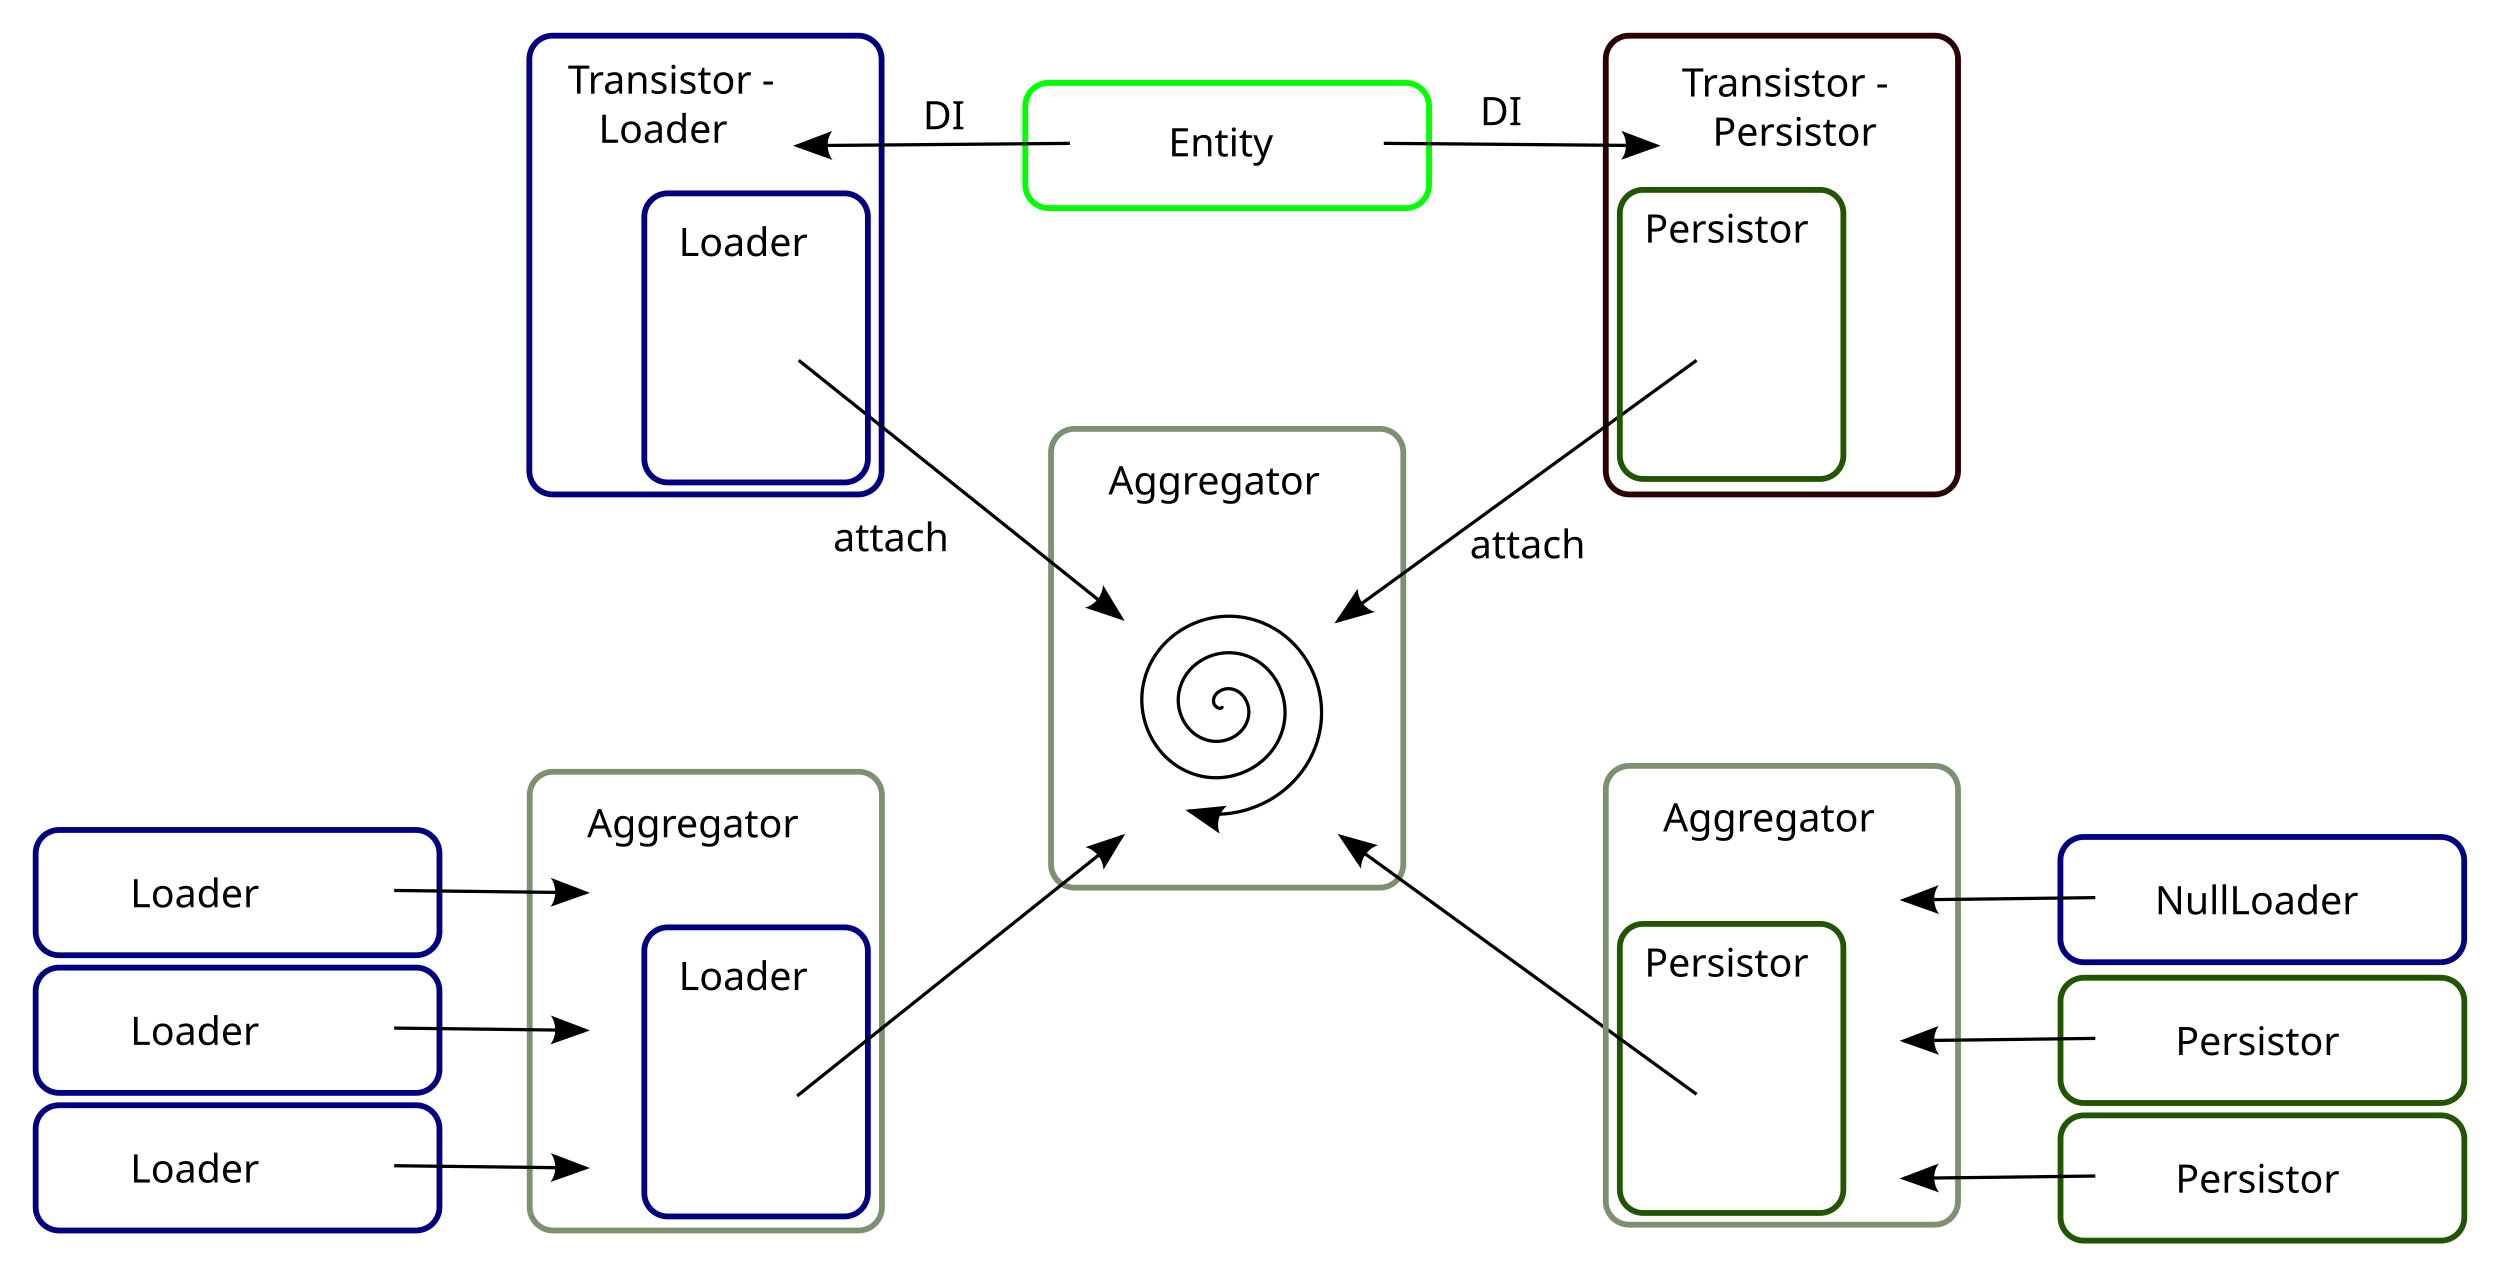
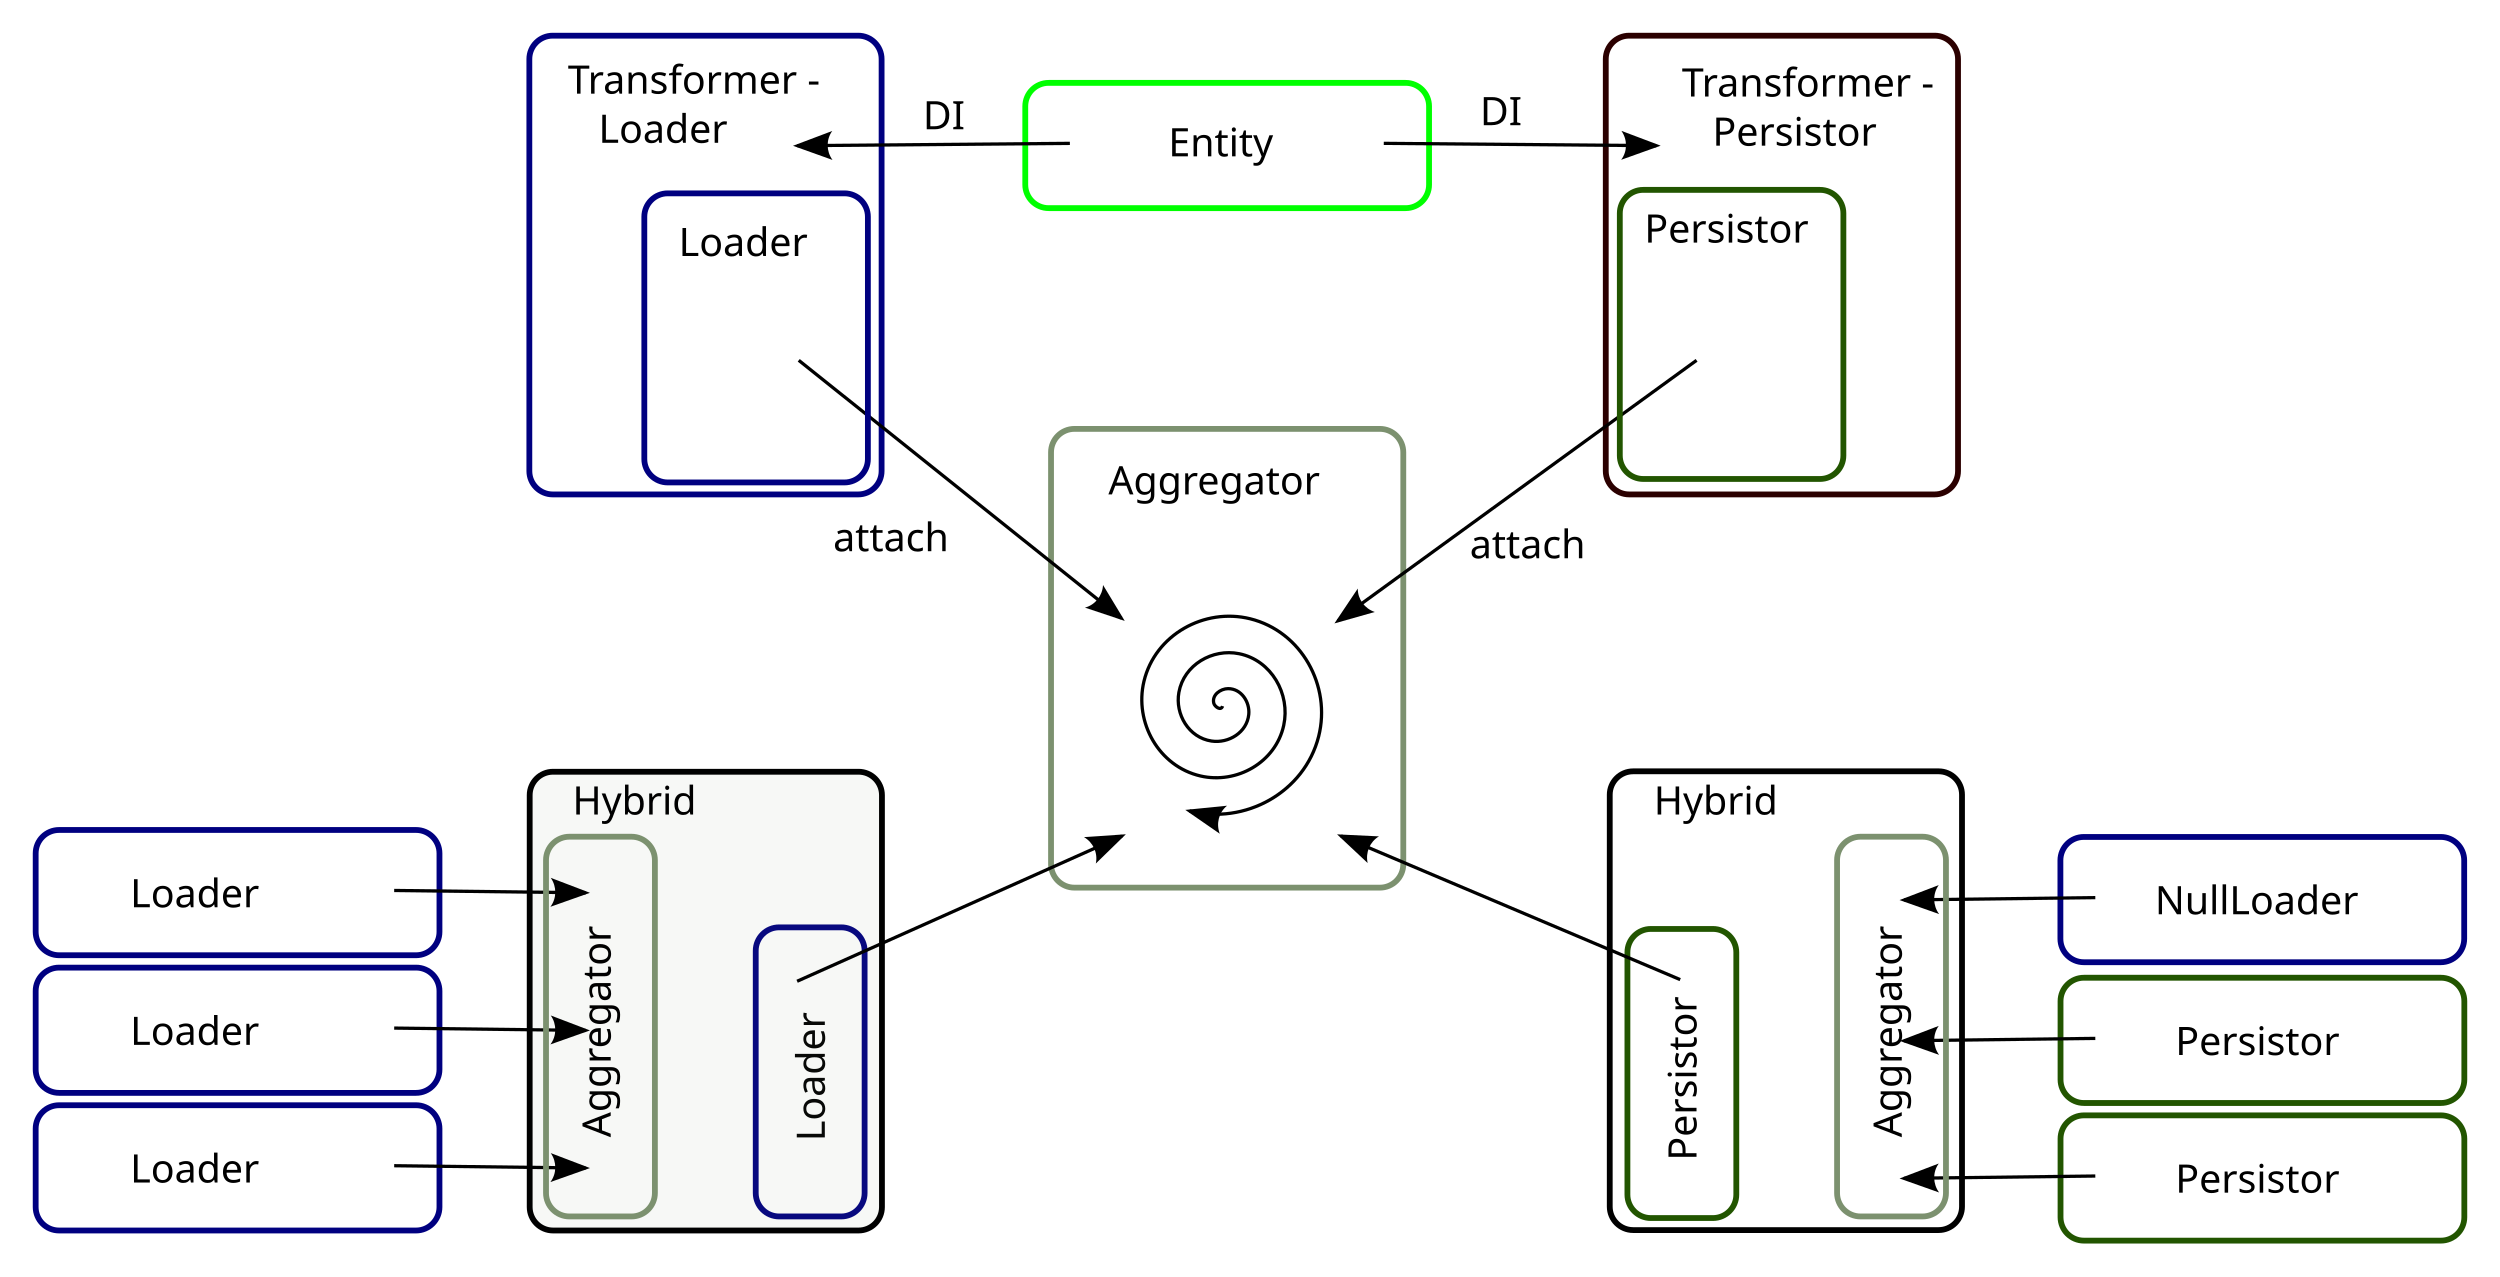
<svg xmlns="http://www.w3.org/2000/svg" width="762.939" height="389.496" id="svg2" version="1.1">
  <defs id="defs4">
    <marker orient="auto" refY="0" refX="0" id="Arrow2Lend" style="overflow:visible">
      <path id="path3831" style="fill-rule:evenodd;stroke-width:0.625;stroke-linejoin:round" d="M 8.719,4.034 -2.207,0.016 8.719,-4.002 c -1.745,2.372 -1.735,5.617 -6e-7,8.035 z" transform="matrix(-1.1,0,0,-1.1,-1.1,0)" />
    </marker>
    <marker orient="auto" refY="0" refX="0" id="Arrow2Lend-1" style="overflow:visible">
      <path id="path3831-6" style="fill-rule:evenodd;stroke-width:0.625;stroke-linejoin:round" d="M 8.719,4.034 -2.207,0.016 8.719,-4.002 c -1.745,2.372 -1.735,5.617 -6e-7,8.035 z" transform="matrix(-1.1,0,0,-1.1,-1.1,0)" />
    </marker>
    <marker orient="auto" refY="0" refX="0" id="Arrow2Lend-4" style="overflow:visible">
      <path id="path3831-8" style="fill-rule:evenodd;stroke-width:0.625;stroke-linejoin:round" d="M 8.719,4.034 -2.207,0.016 8.719,-4.002 c -1.745,2.372 -1.735,5.617 -6e-7,8.035 z" transform="matrix(-1.1,0,0,-1.1,-1.1,0)" />
    </marker>
    <marker orient="auto" refY="0" refX="0" id="Arrow2Lend-6" style="overflow:visible">
      <path id="path3831-5" style="fill-rule:evenodd;stroke-width:0.625;stroke-linejoin:round" d="M 8.719,4.034 -2.207,0.016 8.719,-4.002 c -1.745,2.372 -1.735,5.617 -6e-7,8.035 z" transform="matrix(-1.1,0,0,-1.1,-1.1,0)" />
    </marker>
    <marker orient="auto" refY="0" refX="0" id="Arrow2Lend-64" style="overflow:visible">
      <path id="path3831-0" style="fill-rule:evenodd;stroke-width:0.625;stroke-linejoin:round" d="M 8.719,4.034 -2.207,0.016 8.719,-4.002 c -1.745,2.372 -1.735,5.617 -6e-7,8.035 z" transform="matrix(-1.1,0,0,-1.1,-1.1,0)" />
    </marker>
  </defs>
  <g id="layer1" transform="translate(-36.74398,-332.9049)">
    <rect style="fill:none;stroke:#7c916f;stroke-width:1.772;stroke-linecap:square;stroke-miterlimit:4;stroke-opacity:1;stroke-dasharray:none;stroke-dashoffset:0" id="rect2985" width="107.5" height="140" x="357.494" y="463.791" ry="7.143" rx="7.143" />
    <text xml:space="preserve" style="font-size:40px;font-style:normal;font-weight:normal;line-height:125%;letter-spacing:0px;word-spacing:0px;fill:#000000;fill-opacity:1;stroke:none;font-family:Sans" x="374.994" y="483.791" id="text2989">
      <tspan x="374.994" y="483.791" id="tspan2997" style="font-size:12px">Aggregator</tspan>
    </text>
    <rect rx="7.143" ry="7.143" y="343.791" x="198.286" height="140" width="107.5" id="rect3005" style="fill:none;stroke:#000080;stroke-width:1.772;stroke-linecap:square;stroke-miterlimit:4;stroke-opacity:1;stroke-dasharray:none;stroke-dashoffset:0" />
    <text xml:space="preserve" style="font-size:40px;font-style:normal;font-weight:normal;line-height:125%;letter-spacing:0px;word-spacing:0px;fill:#000000;fill-opacity:1;stroke:none;font-family:Sans" x="550" y="362.362" id="text3007">
-       <tspan id="tspan3009" x="550" y="362.362" style="font-size:12px">Transistor -</tspan>
+       <tspan id="tspan3009" x="550" y="362.362" style="font-size:12px">Transformer -</tspan>
      <tspan x="550" y="377.362" style="font-size:12px" id="tspan4686">   Persistor</tspan>
    </text>
    <rect style="fill:none;stroke:#2b0000;stroke-width:1.772;stroke-linecap:square;stroke-miterlimit:4;stroke-opacity:1;stroke-dasharray:none;stroke-dashoffset:0" id="rect3011" width="107.5" height="140" x="526.786" y="343.791" ry="7.143" rx="7.143" />
    <text xml:space="preserve" style="font-size:40px;font-style:normal;font-weight:normal;line-height:125%;letter-spacing:0px;word-spacing:0px;fill:#000000;fill-opacity:1;stroke:none;font-family:Sans" x="210.035" y="361.479" id="text3007-6">
-       <tspan id="tspan3009-7" x="210.035" y="361.479" style="font-size:12px">Transistor - </tspan>
+       <tspan id="tspan3009-7" x="210.035" y="361.479" style="font-size:12px">Transformer - </tspan>
      <tspan x="210.035" y="376.479" style="font-size:12px" id="tspan5004">   Loader</tspan>
    </text>
    <path style="fill:none;stroke:#000000;stroke-width:1px;stroke-linecap:butt;stroke-linejoin:miter;stroke-opacity:1;marker-end:url(#Arrow2Lend)" d="m 280.5,442.862 98.44,78.717" id="path3036">
      </path>
    <text xml:space="preserve" style="font-size:40px;font-style:normal;font-weight:normal;line-height:125%;letter-spacing:0px;word-spacing:0px;fill:#000000;fill-opacity:1;stroke:none;font-family:Sans" x="291.005" y="501.122" id="text3007-6-1">
      <tspan id="tspan3009-7-8" x="291.005" y="501.122" style="font-size:12px">attach</tspan>
    </text>
    <path id="path4273" d="M 554.5,442.862 445.043,522.361" style="fill:none;stroke:#000000;stroke-width:1px;stroke-linecap:butt;stroke-linejoin:miter;stroke-opacity:1;marker-end:url(#Arrow2Lend)">
      </path>
    <text id="text4277" y="503.264" x="485.291" style="font-size:40px;font-style:normal;font-weight:normal;line-height:125%;letter-spacing:0px;word-spacing:0px;fill:#000000;fill-opacity:1;stroke:none;font-family:Sans" xml:space="preserve">
      <tspan style="font-size:12px" y="503.264" x="485.291" id="tspan4279">attach</tspan>
    </text>
-     <rect style="fill:none;stroke:#000080;stroke-width:1.772;stroke-linecap:square;stroke-miterlimit:4;stroke-opacity:1;stroke-dasharray:none;stroke-dashoffset:0" id="rect4281" width="68.228" height="88.228" x="233.374" y="615.908" ry="7.143" rx="7.143" />
-     <text xml:space="preserve" style="font-size:40px;font-style:normal;font-weight:normal;line-height:125%;letter-spacing:0px;word-spacing:0px;fill:#000000;fill-opacity:1;stroke:none;font-family:Sans" x="243.862" y="635.039" id="text3007-6-4">
-       <tspan id="tspan3009-7-5" x="243.862" y="635.039" style="font-size:12px">Loader</tspan>
+     <rect style="fill:none;stroke:#000080;stroke-width:1.772;stroke-linecap:square;stroke-miterlimit:4;stroke-opacity:1;stroke-dasharray:none;stroke-dashoffset:0" id="rect4281" width="33.228" height="88.228" x="267.374" y="615.908" ry="7.143" rx="7.143" />
+     <text xml:space="preserve" style="font-size:40px;font-style:normal;font-weight:normal;line-height:125%;letter-spacing:0px;word-spacing:0px;fill:#000000;fill-opacity:1;stroke:none;font-family:Sans" x="-681.16" y="288.462" id="text3007-6-4" transform="matrix(0,-1,1,0,0,0)">
+       <tspan id="tspan3009-7-5" x="-681.16" y="288.462" style="font-size:12px">Loader</tspan>
    </text>
-     <rect style="fill:none;stroke:#7c916f;stroke-width:1.772;stroke-linecap:square;stroke-miterlimit:4;stroke-opacity:1;stroke-dasharray:none;stroke-dashoffset:0" id="rect2985-9" width="107.5" height="140" x="198.393" y="568.422" ry="7.143" rx="7.143" />
-     <text xml:space="preserve" style="font-size:40px;font-style:normal;font-weight:normal;line-height:125%;letter-spacing:0px;word-spacing:0px;fill:#000000;fill-opacity:1;stroke:none;font-family:Sans" x="215.893" y="588.422" id="text2989-5">
-       <tspan x="215.893" y="588.422" id="tspan2997-4" style="font-size:12px">Aggregator</tspan>
+     <rect style="fill:#808f70;stroke:#000000;stroke-width:1.772;stroke-linecap:square;stroke-miterlimit:4;stroke-opacity:1;stroke-dasharray:none;stroke-dashoffset:0;fill-opacity:0.063" id="rect2985-9" width="107.5" height="140" x="198.393" y="568.422" ry="7.143" rx="7.143" />
+     <text xml:space="preserve" style="font-size:40px;font-style:normal;font-weight:normal;line-height:125%;letter-spacing:0px;word-spacing:0px;fill:#000000;fill-opacity:1;stroke:none;font-family:Sans" x="-679.971" y="223.114" id="text2989-5" transform="matrix(0,-1,1,0,0,0)">
+       <tspan x="-679.971" y="223.114" id="tspan2997-4" style="font-size:12px">Aggregator</tspan>
    </text>
-     <path style="fill:none;stroke:#000000;stroke-width:1px;stroke-linecap:butt;stroke-linejoin:miter;stroke-opacity:1;marker-end:url(#Arrow2Lend)" d="m 280,667.362 99.094,-79.149" id="path3036-7">
+     <path style="fill:none;stroke:#000000;stroke-width:1px;stroke-linecap:butt;stroke-linejoin:miter;stroke-opacity:1;marker-end:url(#Arrow2Lend)" d="m 280,632.362 99.123,-44.302" id="path3036-7">
      </path>
-     <text id="text4438" y="630.934" x="538.571" style="font-size:40px;font-style:normal;font-weight:normal;line-height:125%;letter-spacing:0px;word-spacing:0px;fill:#000000;fill-opacity:1;stroke:none;font-family:Sans" xml:space="preserve">
-       <tspan style="font-size:12px" y="630.934" x="538.571" id="tspan4440">Persistor</tspan>
+     <text id="text4438" y="554.481" x="-687.088" style="font-size:40px;font-style:normal;font-weight:normal;line-height:125%;letter-spacing:0px;word-spacing:0px;fill:#000000;fill-opacity:1;stroke:none;font-family:Sans" xml:space="preserve" transform="matrix(0,-1,1,0,0,0)">
+       <tspan style="font-size:12px" y="554.481" x="-687.088" id="tspan4440">Persistor</tspan>
    </text>
-     <rect rx="7.143" ry="7.143" y="614.848" x="531.071" height="88.228" width="68.228" id="rect4442" style="fill:none;stroke:#225500;stroke-width:1.772;stroke-linecap:square;stroke-miterlimit:4;stroke-opacity:1;stroke-dasharray:none;stroke-dashoffset:0" />
-     <path style="fill:none;stroke:#000000;stroke-width:1px;stroke-linecap:butt;stroke-linejoin:miter;stroke-opacity:1;marker-end:url(#Arrow2Lend)" d="M 554.5,666.862 446.035,588.147" id="path4444">
+     <rect rx="7.143" ry="7.143" y="616.398" x="533.393" height="88.228" width="33.228" id="rect4442" style="fill:none;stroke:#225500;stroke-width:1.772;stroke-linecap:square;stroke-miterlimit:4;stroke-opacity:1;stroke-dasharray:none;stroke-dashoffset:0" />
+     <path style="fill:none;stroke:#000000;stroke-width:1px;stroke-linecap:butt;stroke-linejoin:miter;stroke-opacity:1;marker-end:url(#Arrow2Lend)" d="M 549.5,631.862 446.008,588.029" id="path4444">
      </path>
-     <rect rx="7.143" ry="7.143" y="566.648" x="526.786" height="140" width="107.5" id="rect4448" style="fill:none;stroke:#7c916f;stroke-width:1.772;stroke-linecap:square;stroke-miterlimit:4;stroke-opacity:1;stroke-dasharray:none;stroke-dashoffset:0" />
-     <text id="text4450" y="586.648" x="544.286" style="font-size:40px;font-style:normal;font-weight:normal;line-height:125%;letter-spacing:0px;word-spacing:0px;fill:#000000;fill-opacity:1;stroke:none;font-family:Sans" xml:space="preserve">
-       <tspan style="font-size:12px" id="tspan4452" y="586.648" x="544.286">Aggregator</tspan>
-     </text>
+     <rect rx="7.143" ry="7.143" y="568.293" x="528" height="140" width="107.5" id="rect4448" style="fill:none;stroke:#000000;stroke-width:1.772;stroke-linecap:square;stroke-miterlimit:4;stroke-opacity:1;stroke-dasharray:none;stroke-dashoffset:0" />
    <text id="text4456" y="654.874" x="700.607" style="font-size:40px;font-style:normal;font-weight:normal;line-height:125%;letter-spacing:0px;word-spacing:0px;fill:#000000;fill-opacity:1;stroke:none;font-family:Sans" xml:space="preserve">
      <tspan style="font-size:12px" y="654.874" x="700.607" id="tspan4458">Persistor</tspan>
    </text>
    <rect rx="7.143" ry="7.143" y="631.286" x="665.568" height="38.228" width="123.228" id="rect4460" style="fill:none;stroke:#225500;stroke-width:1.772;stroke-linecap:square;stroke-miterlimit:4;stroke-opacity:1;stroke-dasharray:none;stroke-dashoffset:0" />
    <rect style="fill:none;stroke:#000080;stroke-width:1.772;stroke-linecap:square;stroke-miterlimit:4;stroke-opacity:1;stroke-dasharray:none;stroke-dashoffset:0" id="rect4466" width="123.228" height="38.228" x="-170.858" y="586.194" ry="7.143" rx="7.143" transform="scale(-1,1)" />
    <text id="text4468" y="609.782" x="76.481" style="font-size:40px;font-style:normal;font-weight:normal;line-height:125%;letter-spacing:0px;word-spacing:0px;fill:#000000;fill-opacity:1;stroke:none;font-family:Sans" xml:space="preserve">
      <tspan style="font-size:12px" y="609.782" x="76.481" id="tspan4470">Loader</tspan>
    </text>
    <path id="path4472" d="m 157.038,604.653 58.418,0.714" style="fill:none;stroke:#000000;stroke-width:1px;stroke-linecap:butt;stroke-linejoin:miter;stroke-opacity:1;marker-end:url(#Arrow2Lend)">
      </path>
    <rect transform="scale(-1,1)" rx="7.143" ry="7.143" y="628.194" x="-170.858" height="38.228" width="123.228" id="rect4566" style="fill:none;stroke:#000080;stroke-width:1.772;stroke-linecap:square;stroke-miterlimit:4;stroke-opacity:1;stroke-dasharray:none;stroke-dashoffset:0" />
    <text xml:space="preserve" style="font-size:40px;font-style:normal;font-weight:normal;line-height:125%;letter-spacing:0px;word-spacing:0px;fill:#000000;fill-opacity:1;stroke:none;font-family:Sans" x="76.481" y="651.782" id="text4568">
      <tspan id="tspan4570" x="76.481" y="651.782" style="font-size:12px">Loader</tspan>
    </text>
    <path style="fill:none;stroke:#000000;stroke-width:1px;stroke-linecap:butt;stroke-linejoin:miter;stroke-opacity:1;marker-end:url(#Arrow2Lend)" d="m 157.038,646.653 58.418,0.714" id="path4572">
      </path>
    <rect style="fill:none;stroke:#000080;stroke-width:1.772;stroke-linecap:square;stroke-miterlimit:4;stroke-opacity:1;stroke-dasharray:none;stroke-dashoffset:0" id="rect4576" width="123.228" height="38.228" x="-170.858" y="670.194" ry="7.143" rx="7.143" transform="scale(-1,1)" />
    <text id="text4578" y="693.782" x="76.481" style="font-size:40px;font-style:normal;font-weight:normal;line-height:125%;letter-spacing:0px;word-spacing:0px;fill:#000000;fill-opacity:1;stroke:none;font-family:Sans" xml:space="preserve">
      <tspan style="font-size:12px" y="693.782" x="76.481" id="tspan4580">Loader</tspan>
    </text>
    <path id="path4582" d="m 157.038,688.653 58.418,0.714" style="fill:none;stroke:#000000;stroke-width:1px;stroke-linecap:butt;stroke-linejoin:miter;stroke-opacity:1;marker-end:url(#Arrow2Lend)">
      </path>
    <rect style="fill:none;stroke:#000080;stroke-width:1.772;stroke-linecap:square;stroke-miterlimit:4;stroke-opacity:1;stroke-dasharray:none;stroke-dashoffset:0" id="rect4466-3" width="123.228" height="38.228" x="-788.756" y="588.321" ry="7.143" rx="7.143" transform="scale(-1,1)" />
    <text id="text4468-1" y="611.909" x="694.379" style="font-size:40px;font-style:normal;font-weight:normal;line-height:125%;letter-spacing:0px;word-spacing:0px;fill:#000000;fill-opacity:1;stroke:none;font-family:Sans" xml:space="preserve">
      <tspan style="font-size:12px" y="611.909" x="694.379" id="tspan4470-9">NullLoader</tspan>
    </text>
    <path id="path4472-3" d="m 676.182,606.834 -58.418,0.714" style="fill:none;stroke:#000000;stroke-width:1px;stroke-linecap:butt;stroke-linejoin:miter;stroke-opacity:1;marker-end:url(#Arrow2Lend)">
      </path>
    <path style="fill:none;stroke:#000000;stroke-width:1px;stroke-linecap:butt;stroke-linejoin:miter;stroke-opacity:1;marker-end:url(#Arrow2Lend)" d="m 676.182,649.799 -58.418,0.714" id="path4662">
      </path>
    <text xml:space="preserve" style="font-size:40px;font-style:normal;font-weight:normal;line-height:125%;letter-spacing:0px;word-spacing:0px;fill:#000000;fill-opacity:1;stroke:none;font-family:Sans" x="700.607" y="696.874" id="text4666">
      <tspan id="tspan4668" x="700.607" y="696.874" style="font-size:12px">Persistor</tspan>
    </text>
    <rect style="fill:none;stroke:#225500;stroke-width:1.772;stroke-linecap:square;stroke-miterlimit:4;stroke-opacity:1;stroke-dasharray:none;stroke-dashoffset:0" id="rect4670" width="123.228" height="38.228" x="665.568" y="673.286" ry="7.143" rx="7.143" />
    <path id="path4672" d="m 676.182,691.799 -58.418,0.714" style="fill:none;stroke:#000000;stroke-width:1px;stroke-linecap:butt;stroke-linejoin:miter;stroke-opacity:1;marker-end:url(#Arrow2Lend)">
      </path>
    <text xml:space="preserve" style="font-size:40px;font-style:normal;font-weight:normal;line-height:125%;letter-spacing:0px;word-spacing:0px;fill:#000000;fill-opacity:1;stroke:none;font-family:Sans" x="393.303" y="380.618" id="text4678">
      <tspan id="tspan4680" x="393.303" y="380.618" style="font-size:12px">Entity</tspan>
    </text>
    <rect rx="7.143" ry="7.143" y="358.194" x="-472.858" height="38.228" width="123.228" id="rect4676" style="fill:none;stroke:#00ff00;stroke-width:1.772;stroke-linecap:square;stroke-miterlimit:4;stroke-opacity:1;stroke-dasharray:none;stroke-dashoffset:0" transform="scale(-1,1)" />
    <path style="fill:none;stroke:#000000;stroke-width:1px;stroke-linecap:butt;stroke-linejoin:miter;stroke-opacity:1;marker-end:url(#Arrow2Lend)" d="m 459.038,376.653 83.172,0.714" id="path4682">
      </path>
    <text xml:space="preserve" style="font-size:40px;font-style:normal;font-weight:normal;line-height:125%;letter-spacing:0px;word-spacing:0px;fill:#000000;fill-opacity:1;stroke:none;font-family:Sans" x="538.571" y="406.934" id="text4737">
      <tspan id="tspan4739" x="538.571" y="406.934" style="font-size:12px">Persistor</tspan>
    </text>
    <rect style="fill:none;stroke:#225500;stroke-width:1.772;stroke-linecap:square;stroke-miterlimit:4;stroke-opacity:1;stroke-dasharray:none;stroke-dashoffset:0" id="rect4741" width="68.228" height="88.228" x="531.071" y="390.848" ry="7.143" rx="7.143" />
    <rect rx="7.143" ry="7.143" y="391.908" x="233.374" height="88.228" width="68.228" id="rect4749" style="fill:none;stroke:#000080;stroke-width:1.772;stroke-linecap:square;stroke-miterlimit:4;stroke-opacity:1;stroke-dasharray:none;stroke-dashoffset:0" />
    <text id="text4751" y="411.039" x="243.862" style="font-size:40px;font-style:normal;font-weight:normal;line-height:125%;letter-spacing:0px;word-spacing:0px;fill:#000000;fill-opacity:1;stroke:none;font-family:Sans" xml:space="preserve">
      <tspan style="font-size:12px" y="411.039" x="243.862" id="tspan4753">Loader</tspan>
    </text>
    <path id="path4785" d="m 363.244,376.653 -83.172,0.714" style="fill:none;stroke:#000000;stroke-width:1px;stroke-linecap:butt;stroke-linejoin:miter;stroke-opacity:1;marker-end:url(#Arrow2Lend)">
      </path>
    <path style="fill:none;stroke:#000000;stroke-width:1px;stroke-linecap:butt;stroke-linejoin:miter;stroke-opacity:1;marker-end:url(#Arrow2Lend-64)" id="path4795" d="m 90.828,167.532 c -1.617,-0.462 -0.175,-2.408 0.768,-2.688 2.555,-0.759 4.539,1.952 4.607,4.223 0.121,4.063 -3.912,6.788 -7.679,6.527 -5.528,-0.383 -9.081,-5.891 -8.447,-11.134 0.846,-6.989 7.875,-11.392 14.59,-10.366 8.45,1.291 13.713,9.862 12.286,18.045 -1.728,9.911 -11.85,16.038 -21.5,14.206 -11.373,-2.159 -18.366,-13.839 -16.125,-24.956 2.587,-12.835 15.828,-20.697 28.411,-18.045 14.298,3.013 23.028,17.818 19.965,31.867 -3.437,15.761 -19.808,25.362 -35.322,21.884 -17.224,-3.86 -27.695,-21.798 -23.804,-38.778" transform="matrix(0.02719934,-0.99963,0.99963,0.02719934,239.9006,634.6314)" />
    <text xml:space="preserve" style="font-size:40px;font-style:normal;font-weight:normal;line-height:125%;letter-spacing:0px;word-spacing:0px;fill:#000000;fill-opacity:1;stroke:none;font-family:Sans" x="318.404" y="372.362" id="text4996">
      <tspan id="tspan4998" x="318.404" y="372.362" style="font-size:12px">DI</tspan>
    </text>
    <text id="text5000" y="371.11" x="488.404" style="font-size:40px;font-style:normal;font-weight:normal;line-height:125%;letter-spacing:0px;word-spacing:0px;fill:#000000;fill-opacity:1;stroke:none;font-family:Sans" xml:space="preserve">
      <tspan style="font-size:12px" y="371.11" x="488.404" id="tspan5002">DI</tspan>
    </text>
+     <rect rx="7.143" ry="7.143" y="588.248" x="203.374" height="115.888" width="33.228" id="rect3076" style="fill:none;stroke:#7c916f;stroke-width:1.772;stroke-linecap:square;stroke-miterlimit:4;stroke-opacity:1;stroke-dasharray:none;stroke-dashoffset:0" />
+     <text id="text3876" y="581.479" x="211.457" style="font-size:40px;font-style:normal;font-weight:normal;line-height:125%;letter-spacing:0px;word-spacing:0px;fill:#000000;fill-opacity:1;stroke:none;font-family:Sans" xml:space="preserve">
+       <tspan style="font-size:12px" id="tspan3878" y="581.479" x="211.457">Hybrid</tspan>
+     </text>
+     <text transform="matrix(0,-1,1,0,0,0)" id="text3880" y="617.114" x="-679.971" style="font-size:40px;font-style:normal;font-weight:normal;line-height:125%;letter-spacing:0px;word-spacing:0px;fill:#000000;fill-opacity:1;stroke:none;font-family:Sans" xml:space="preserve">
+       <tspan style="font-size:12px" id="tspan3882" y="617.114" x="-679.971">Aggregator</tspan>
+     </text>
+     <rect style="fill:none;stroke:#7c916f;stroke-width:1.772;stroke-linecap:square;stroke-miterlimit:4;stroke-opacity:1;stroke-dasharray:none;stroke-dashoffset:0" id="rect3884" width="33.228" height="115.888" x="597.374" y="588.248" ry="7.143" rx="7.143" />
+     <text xml:space="preserve" style="font-size:40px;font-style:normal;font-weight:normal;line-height:125%;letter-spacing:0px;word-spacing:0px;fill:#000000;fill-opacity:1;stroke:none;font-family:Sans" x="541.457" y="581.479" id="text3886">
+       <tspan x="541.457" y="581.479" id="tspan3888" style="font-size:12px">Hybrid</tspan>
+     </text>
  </g>
</svg>
